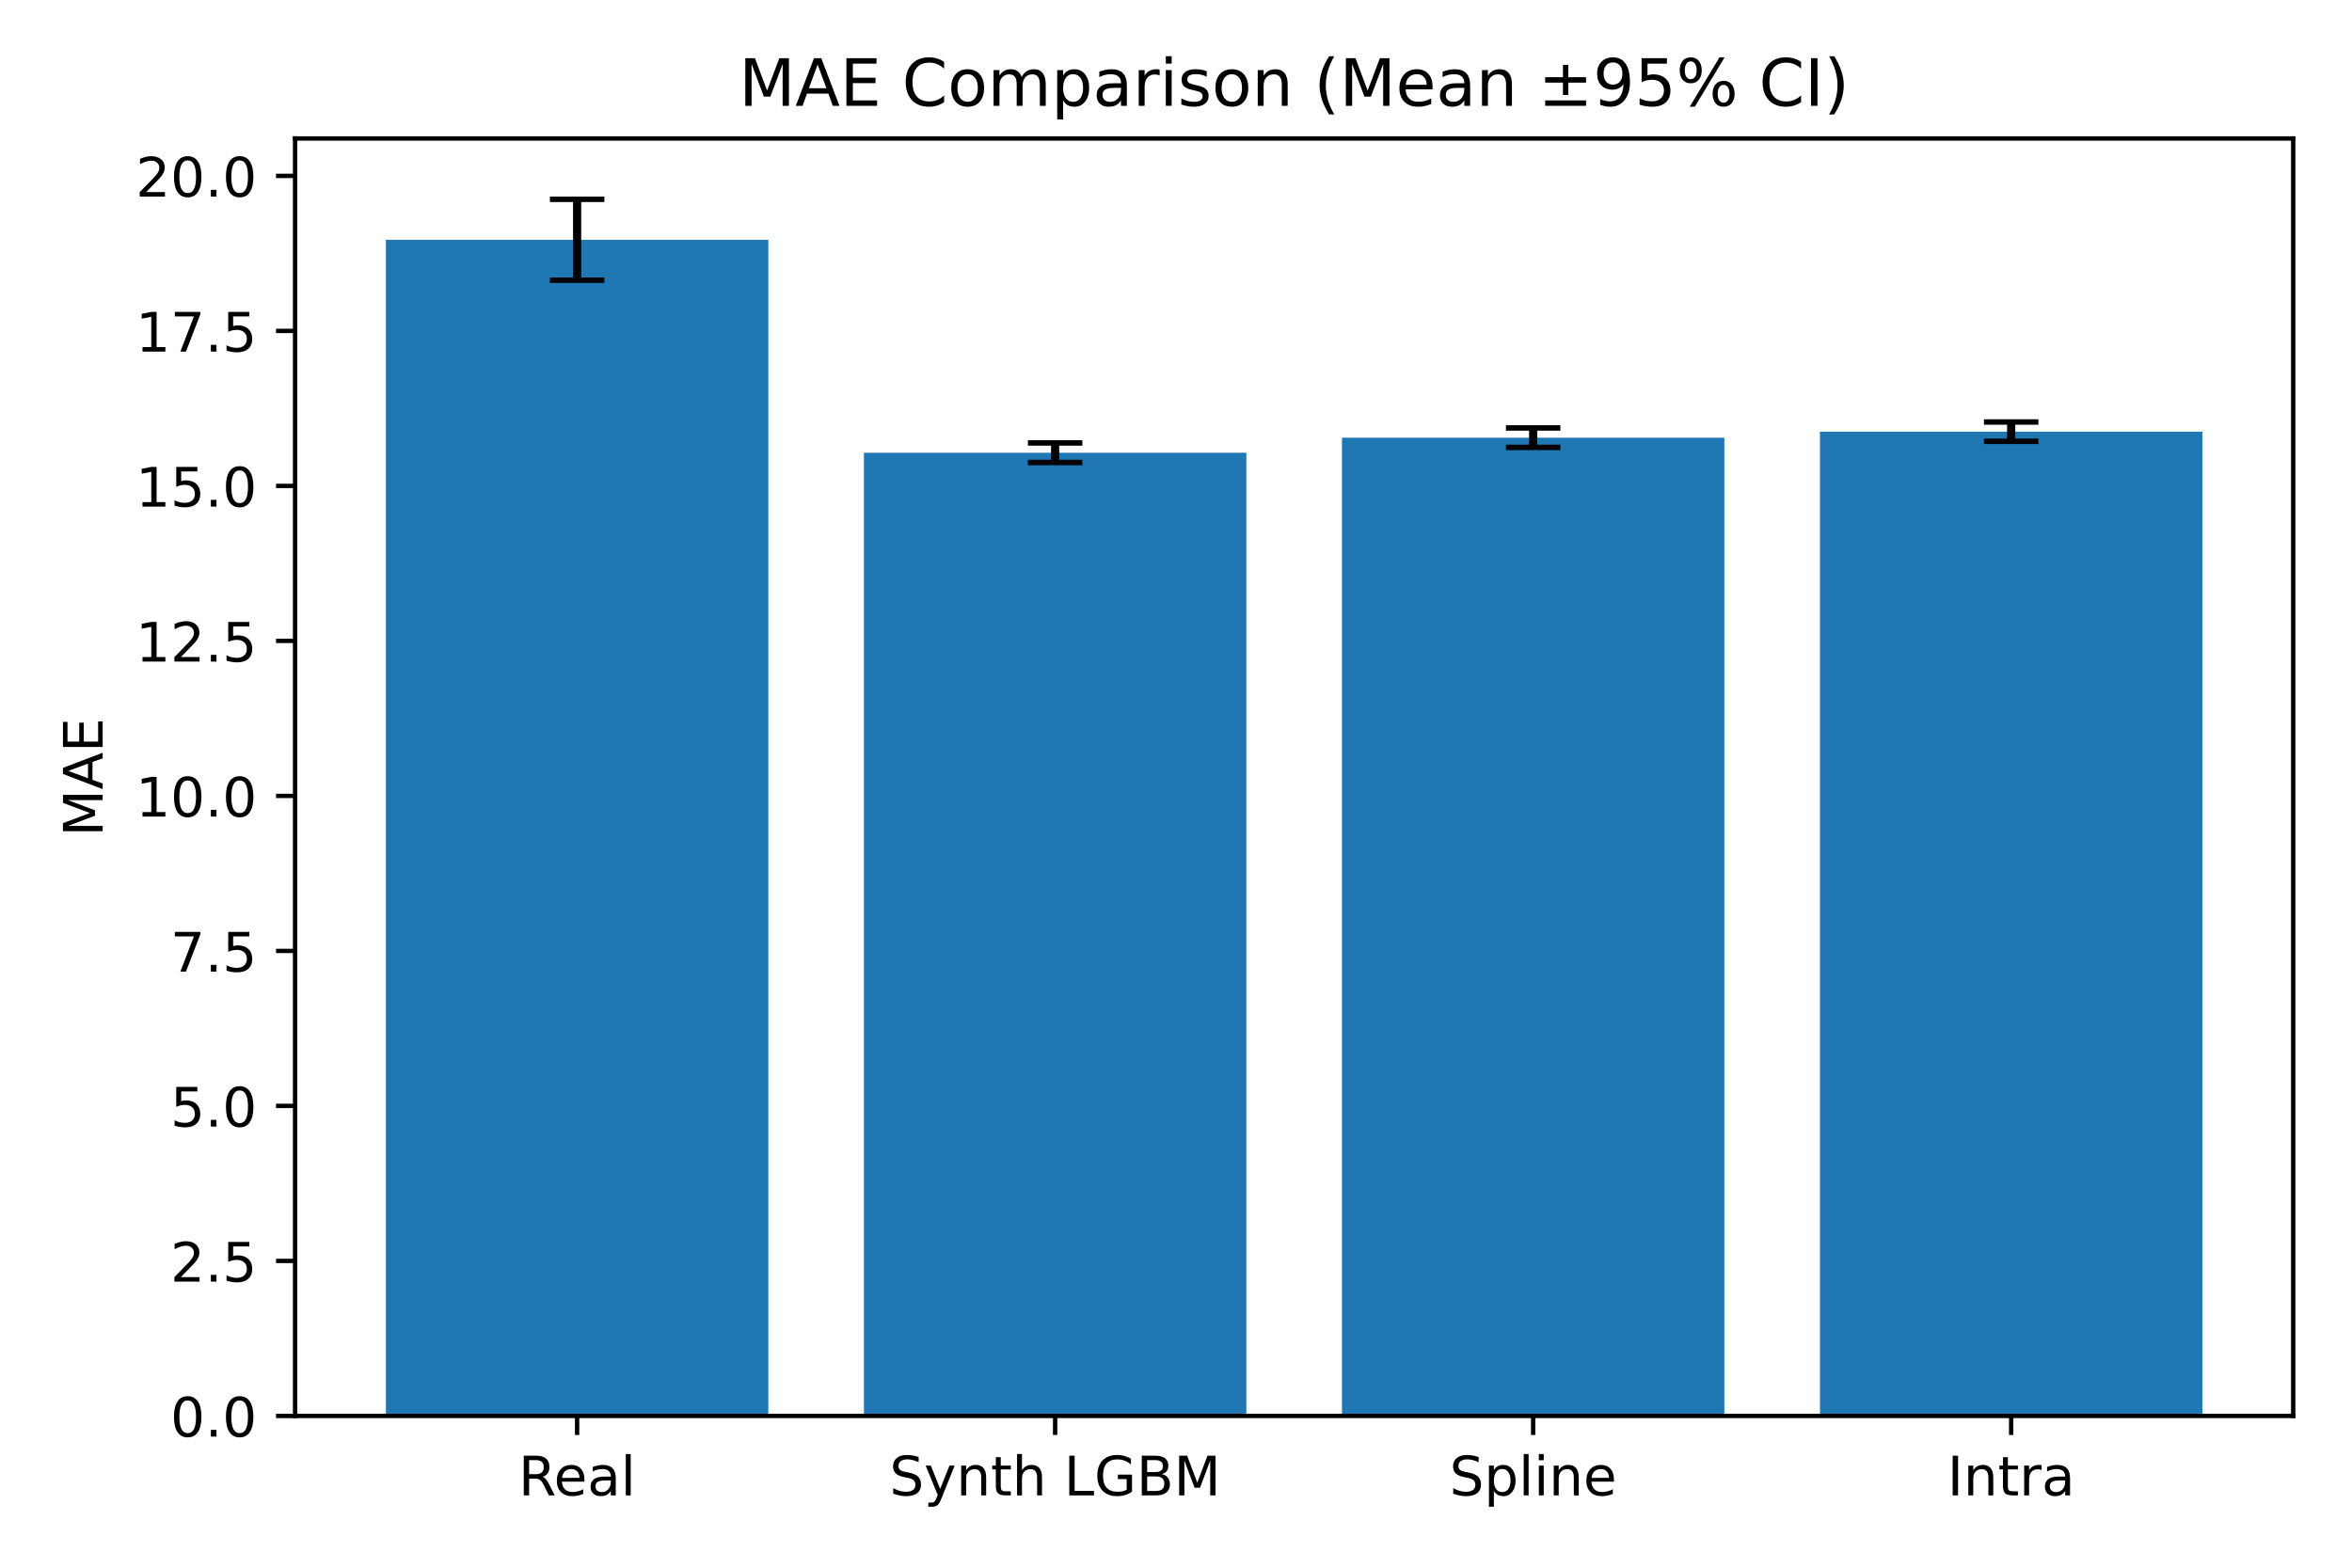
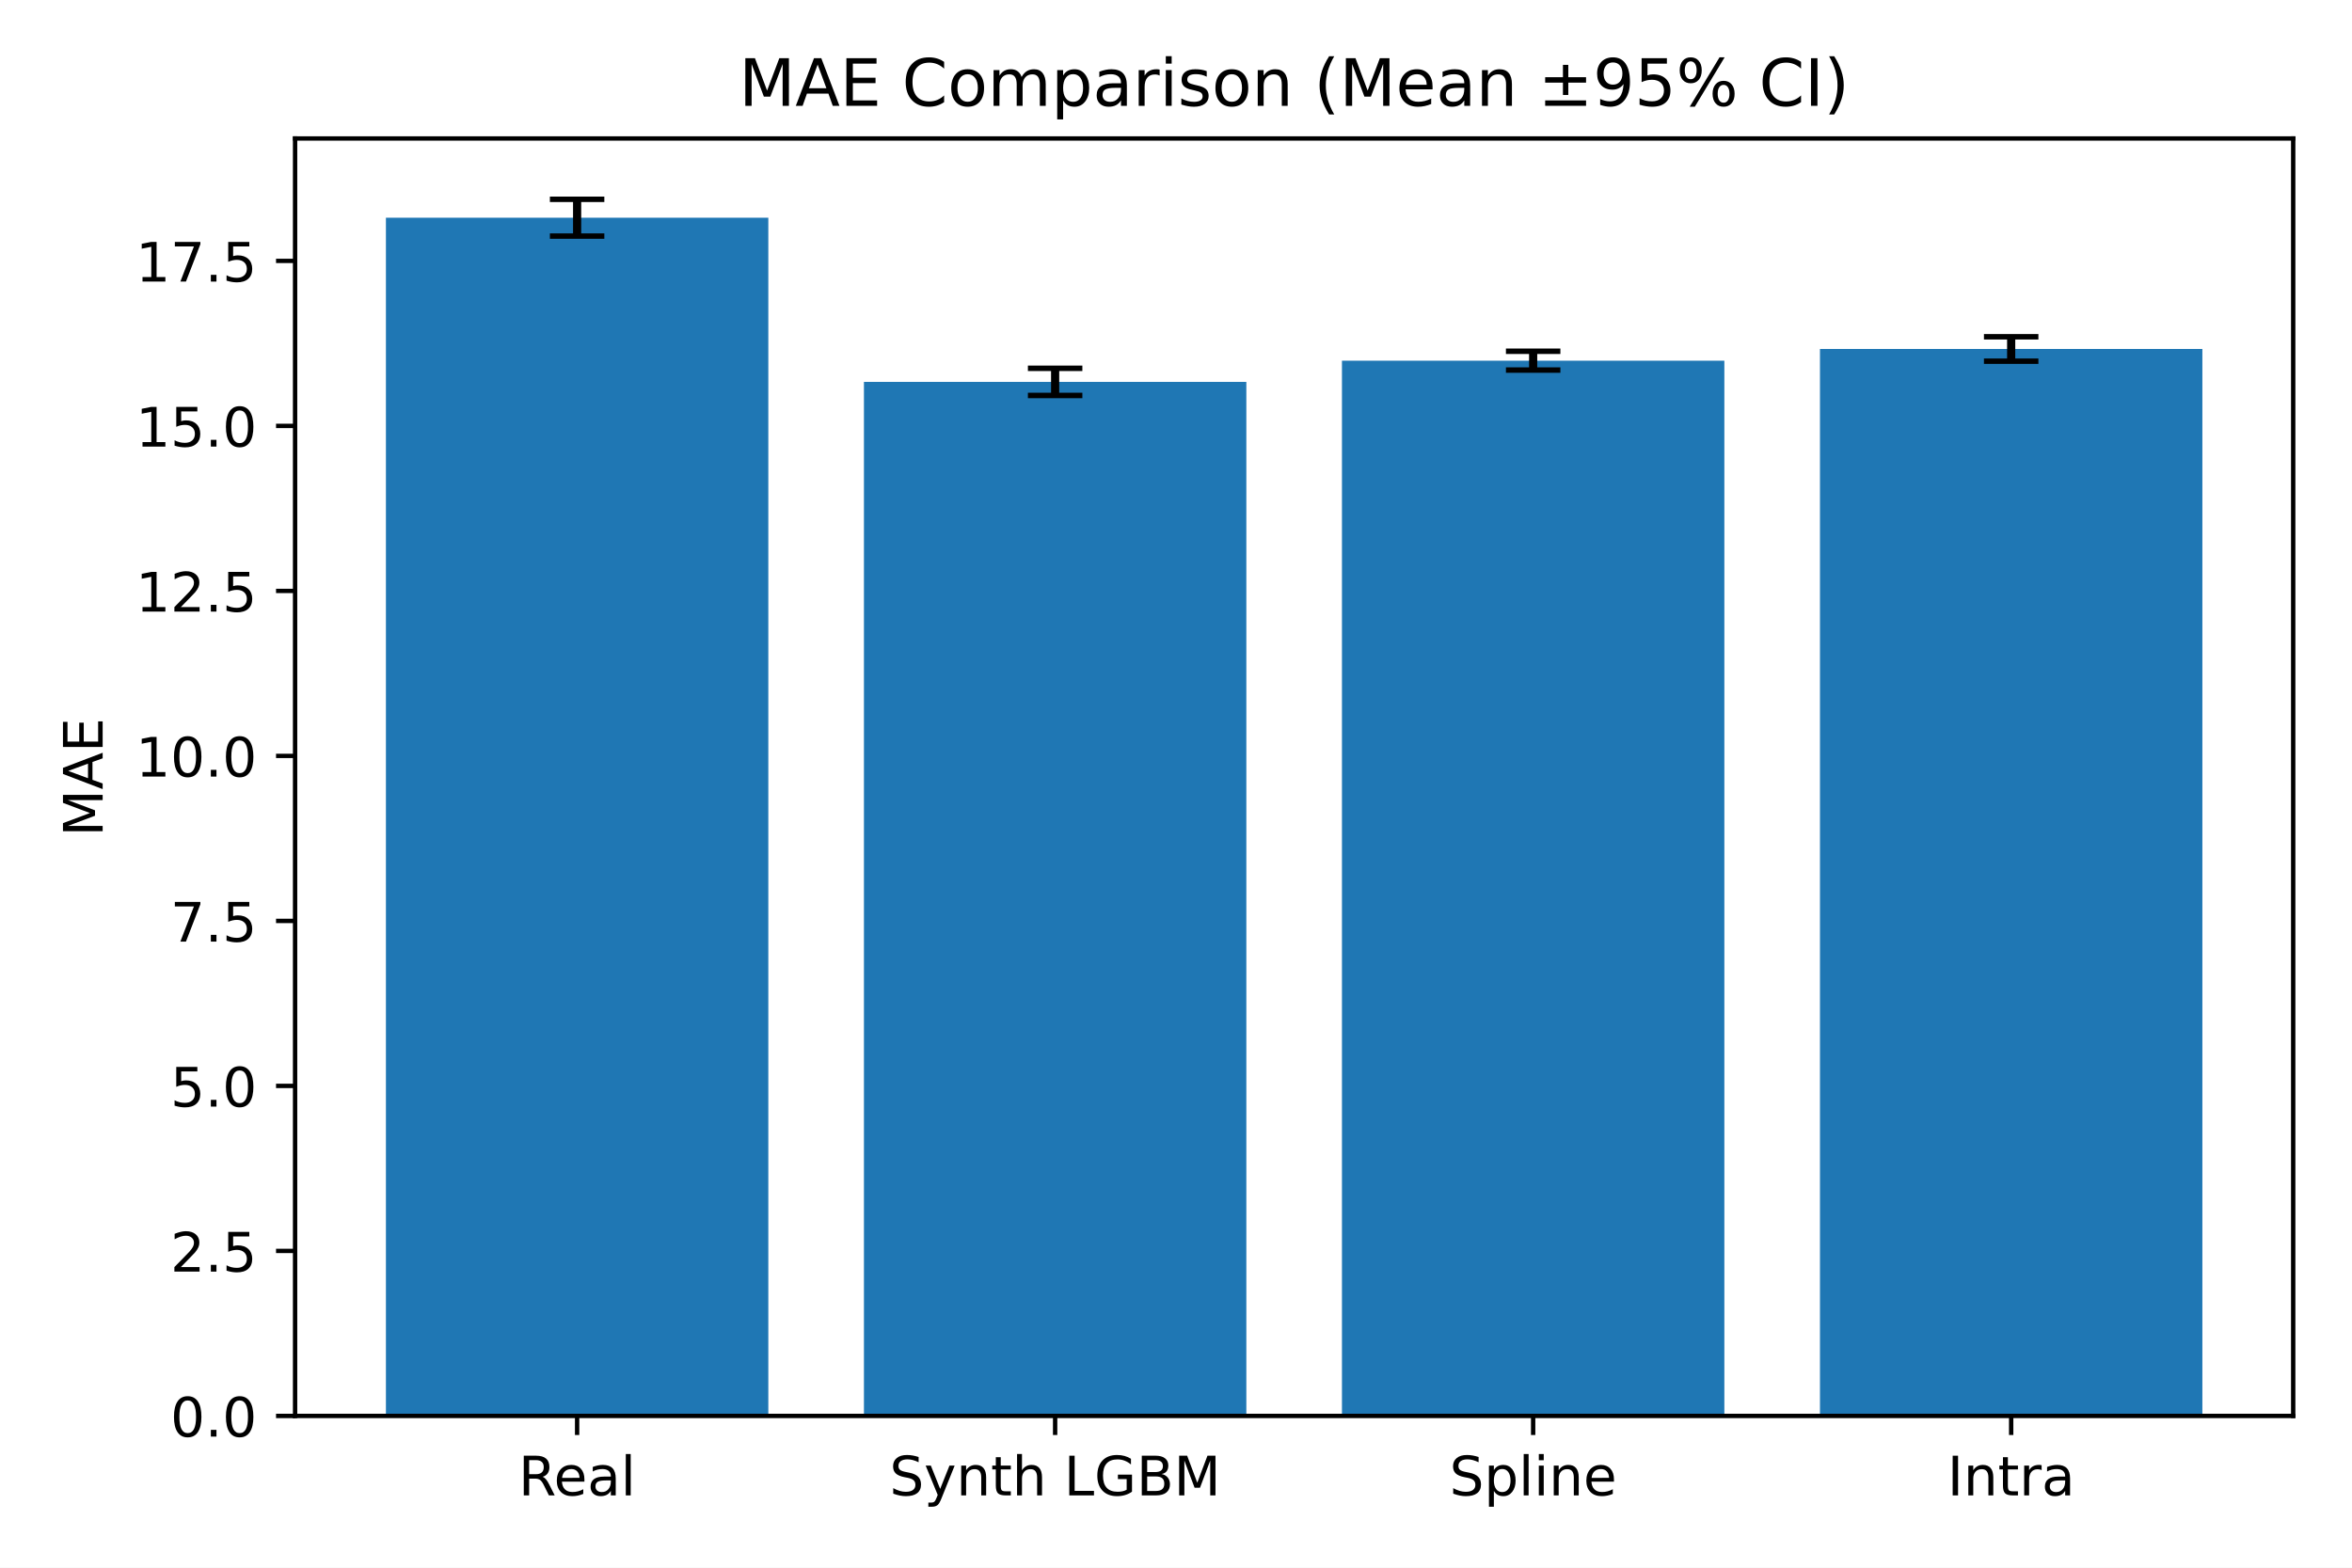
<svg xmlns="http://www.w3.org/2000/svg" xmlns:xlink="http://www.w3.org/1999/xlink" width="432pt" height="288pt" viewBox="0 0 432 288" version="1.1">
  <defs>
    <style type="text/css">*{stroke-linejoin: round; stroke-linecap: butt}</style>
  </defs>
  <g id="figure_1">
    <g id="patch_1">
      <path d="M 0 288  L 432 288  L 432 0  L 0 0  z " style="fill: #ffffff" />
    </g>
    <g id="axes_1">
      <g id="patch_2">
        <path d="M 54.2 260.12  L 421.2 260.12  L 421.2 25.44  L 54.2 25.44  z " style="fill: #ffffff" />
      </g>
      <g id="patch_3">
-         <path d="M 70.882 260.12  L 141.121 260.12  L 141.121 44.047  L 70.882 44.047  z " clip-path="url(#p0239d1b4aa)" style="fill: #1f77b4" />
+         <path d="M 70.882 260.12  L 141.121 260.12  L 141.121 39.994  L 70.882 39.994  z " clip-path="url(#p74767a5017)" style="fill: #1f77b4" />
      </g>
      <g id="patch_4">
-         <path d="M 158.681 260.12  L 228.92 260.12  L 228.92 83.17  L 158.681 83.17  z " clip-path="url(#p0239d1b4aa)" style="fill: #1f77b4" />
+         <path d="M 158.681 260.12  L 228.92 260.12  L 228.92 70.161  L 158.681 70.161  z " clip-path="url(#p74767a5017)" style="fill: #1f77b4" />
      </g>
      <g id="patch_5">
-         <path d="M 246.48 260.12  L 316.719 260.12  L 316.719 80.407  L 246.48 80.407  z " clip-path="url(#p0239d1b4aa)" style="fill: #1f77b4" />
+         <path d="M 246.48 260.12  L 316.719 260.12  L 316.719 66.257  L 246.48 66.257  z " clip-path="url(#p74767a5017)" style="fill: #1f77b4" />
      </g>
      <g id="patch_6">
-         <path d="M 334.279 260.12  L 404.518 260.12  L 404.518 79.298  L 334.279 79.298  z " clip-path="url(#p0239d1b4aa)" style="fill: #1f77b4" />
+         <path d="M 334.279 260.12  L 404.518 260.12  L 404.518 64.11  L 334.279 64.11  z " clip-path="url(#p74767a5017)" style="fill: #1f77b4" />
      </g>
      <g id="matplotlib.axis_1">
        <g id="xtick_1">
          <g id="line2d_1">
            <defs>
-               <path id="m4e5a46088e" d="M 0 0  L 0 3.5  " style="stroke: #000000; stroke-width: 0.8" />
+               <path id="m0186b2641b" d="M 0 0  L 0 3.5  " style="stroke: #000000; stroke-width: 0.8" />
            </defs>
            <g>
-               <use xlink:href="#m4e5a46088e" x="106.001" y="260.12" style="stroke: #000000; stroke-width: 0.8" />
+               <use xlink:href="#m0186b2641b" x="106.001" y="260.12" style="stroke: #000000; stroke-width: 0.8" />
            </g>
          </g>
          <g id="text_1">
            <g transform="translate(95.22253 274.7184) scale(0.1 -0.1)">
              <defs>
                <path id="DejaVuSans-52" d="M 2841 2188  Q 3044 2119 3236 1894  Q 3428 1669 3622 1275  L 4263 0  L 3584 0  L 2988 1197  Q 2756 1666 2539 1819  Q 2322 1972 1947 1972  L 1259 1972  L 1259 0  L 628 0  L 628 4666  L 2053 4666  Q 2853 4666 3247 4331  Q 3641 3997 3641 3322  Q 3641 2881 3436 2590  Q 3231 2300 2841 2188  z M 1259 4147  L 1259 2491  L 2053 2491  Q 2509 2491 2742 2702  Q 2975 2913 2975 3322  Q 2975 3731 2742 3939  Q 2509 4147 2053 4147  L 1259 4147  z " transform="scale(0.015625)" />
                <path id="DejaVuSans-65" d="M 3597 1894  L 3597 1613  L 953 1613  Q 991 1019 1311 708  Q 1631 397 2203 397  Q 2534 397 2845 478  Q 3156 559 3463 722  L 3463 178  Q 3153 47 2828 -22  Q 2503 -91 2169 -91  Q 1331 -91 842 396  Q 353 884 353 1716  Q 353 2575 817 3079  Q 1281 3584 2069 3584  Q 2775 3584 3186 3129  Q 3597 2675 3597 1894  z M 3022 2063  Q 3016 2534 2758 2815  Q 2500 3097 2075 3097  Q 1594 3097 1305 2825  Q 1016 2553 972 2059  L 3022 2063  z " transform="scale(0.015625)" />
                <path id="DejaVuSans-61" d="M 2194 1759  Q 1497 1759 1228 1600  Q 959 1441 959 1056  Q 959 750 1161 570  Q 1363 391 1709 391  Q 2188 391 2477 730  Q 2766 1069 2766 1631  L 2766 1759  L 2194 1759  z M 3341 1997  L 3341 0  L 2766 0  L 2766 531  Q 2569 213 2275 61  Q 1981 -91 1556 -91  Q 1019 -91 701 211  Q 384 513 384 1019  Q 384 1609 779 1909  Q 1175 2209 1959 2209  L 2766 2209  L 2766 2266  Q 2766 2663 2505 2880  Q 2244 3097 1772 3097  Q 1472 3097 1187 3025  Q 903 2953 641 2809  L 641 3341  Q 956 3463 1253 3523  Q 1550 3584 1831 3584  Q 2591 3584 2966 3190  Q 3341 2797 3341 1997  z " transform="scale(0.015625)" />
                <path id="DejaVuSans-6c" d="M 603 4863  L 1178 4863  L 1178 0  L 603 0  L 603 4863  z " transform="scale(0.015625)" />
              </defs>
              <use xlink:href="#DejaVuSans-52" />
              <use xlink:href="#DejaVuSans-65" transform="translate(64.98242 0)" />
              <use xlink:href="#DejaVuSans-61" transform="translate(126.5059 0)" />
              <use xlink:href="#DejaVuSans-6c" transform="translate(187.7852 0)" />
            </g>
          </g>
        </g>
        <g id="xtick_2">
          <g id="line2d_2">
            <g>
-               <use xlink:href="#m4e5a46088e" x="193.8" y="260.12" style="stroke: #000000; stroke-width: 0.8" />
+               <use xlink:href="#m0186b2641b" x="193.8" y="260.12" style="stroke: #000000; stroke-width: 0.8" />
            </g>
          </g>
          <g id="text_2">
            <g transform="translate(163.3755 274.7184) scale(0.1 -0.1)">
              <defs>
                <path id="DejaVuSans-53" d="M 3425 4513  L 3425 3897  Q 3066 4069 2747 4153  Q 2428 4238 2131 4238  Q 1616 4238 1336 4038  Q 1056 3838 1056 3469  Q 1056 3159 1242 3001  Q 1428 2844 1947 2747  L 2328 2669  Q 3034 2534 3370 2195  Q 3706 1856 3706 1288  Q 3706 609 3251 259  Q 2797 -91 1919 -91  Q 1588 -91 1214 -16  Q 841 59 441 206  L 441 856  Q 825 641 1194 531  Q 1563 422 1919 422  Q 2459 422 2753 634  Q 3047 847 3047 1241  Q 3047 1584 2836 1778  Q 2625 1972 2144 2069  L 1759 2144  Q 1053 2284 737 2584  Q 422 2884 422 3419  Q 422 4038 858 4394  Q 1294 4750 2059 4750  Q 2388 4750 2728 4690  Q 3069 4631 3425 4513  z " transform="scale(0.015625)" />
                <path id="DejaVuSans-79" d="M 2059 -325  Q 1816 -950 1584 -1140  Q 1353 -1331 966 -1331  L 506 -1331  L 506 -850  L 844 -850  Q 1081 -850 1212 -737  Q 1344 -625 1503 -206  L 1606 56  L 191 3500  L 800 3500  L 1894 763  L 2988 3500  L 3597 3500  L 2059 -325  z " transform="scale(0.015625)" />
                <path id="DejaVuSans-6e" d="M 3513 2113  L 3513 0  L 2938 0  L 2938 2094  Q 2938 2591 2744 2837  Q 2550 3084 2163 3084  Q 1697 3084 1428 2787  Q 1159 2491 1159 1978  L 1159 0  L 581 0  L 581 3500  L 1159 3500  L 1159 2956  Q 1366 3272 1645 3428  Q 1925 3584 2291 3584  Q 2894 3584 3203 3211  Q 3513 2838 3513 2113  z " transform="scale(0.015625)" />
                <path id="DejaVuSans-74" d="M 1172 4494  L 1172 3500  L 2356 3500  L 2356 3053  L 1172 3053  L 1172 1153  Q 1172 725 1289 603  Q 1406 481 1766 481  L 2356 481  L 2356 0  L 1766 0  Q 1100 0 847 248  Q 594 497 594 1153  L 594 3053  L 172 3053  L 172 3500  L 594 3500  L 594 4494  L 1172 4494  z " transform="scale(0.015625)" />
                <path id="DejaVuSans-68" d="M 3513 2113  L 3513 0  L 2938 0  L 2938 2094  Q 2938 2591 2744 2837  Q 2550 3084 2163 3084  Q 1697 3084 1428 2787  Q 1159 2491 1159 1978  L 1159 0  L 581 0  L 581 4863  L 1159 4863  L 1159 2956  Q 1366 3272 1645 3428  Q 1925 3584 2291 3584  Q 2894 3584 3203 3211  Q 3513 2838 3513 2113  z " transform="scale(0.015625)" />
                <path id="DejaVuSans-20" transform="scale(0.015625)" />
                <path id="DejaVuSans-4c" d="M 628 4666  L 1259 4666  L 1259 531  L 3531 531  L 3531 0  L 628 0  L 628 4666  z " transform="scale(0.015625)" />
                <path id="DejaVuSans-47" d="M 3809 666  L 3809 1919  L 2778 1919  L 2778 2438  L 4434 2438  L 4434 434  Q 4069 175 3628 42  Q 3188 -91 2688 -91  Q 1594 -91 976 548  Q 359 1188 359 2328  Q 359 3472 976 4111  Q 1594 4750 2688 4750  Q 3144 4750 3555 4637  Q 3966 4525 4313 4306  L 4313 3634  Q 3963 3931 3569 4081  Q 3175 4231 2741 4231  Q 1884 4231 1454 3753  Q 1025 3275 1025 2328  Q 1025 1384 1454 906  Q 1884 428 2741 428  Q 3075 428 3337 486  Q 3600 544 3809 666  z " transform="scale(0.015625)" />
                <path id="DejaVuSans-42" d="M 1259 2228  L 1259 519  L 2272 519  Q 2781 519 3026 730  Q 3272 941 3272 1375  Q 3272 1813 3026 2020  Q 2781 2228 2272 2228  L 1259 2228  z M 1259 4147  L 1259 2741  L 2194 2741  Q 2656 2741 2882 2914  Q 3109 3088 3109 3444  Q 3109 3797 2882 3972  Q 2656 4147 2194 4147  L 1259 4147  z M 628 4666  L 2241 4666  Q 2963 4666 3353 4366  Q 3744 4066 3744 3513  Q 3744 3084 3544 2831  Q 3344 2578 2956 2516  Q 3422 2416 3680 2098  Q 3938 1781 3938 1306  Q 3938 681 3513 340  Q 3088 0 2303 0  L 628 0  L 628 4666  z " transform="scale(0.015625)" />
                <path id="DejaVuSans-4d" d="M 628 4666  L 1569 4666  L 2759 1491  L 3956 4666  L 4897 4666  L 4897 0  L 4281 0  L 4281 4097  L 3078 897  L 2444 897  L 1241 4097  L 1241 0  L 628 0  L 628 4666  z " transform="scale(0.015625)" />
              </defs>
              <use xlink:href="#DejaVuSans-53" />
              <use xlink:href="#DejaVuSans-79" transform="translate(63.47656 0)" />
              <use xlink:href="#DejaVuSans-6e" transform="translate(122.6562 0)" />
              <use xlink:href="#DejaVuSans-74" transform="translate(186.0352 0)" />
              <use xlink:href="#DejaVuSans-68" transform="translate(225.2441 0)" />
              <use xlink:href="#DejaVuSans-20" transform="translate(288.623 0)" />
              <use xlink:href="#DejaVuSans-4c" transform="translate(320.4102 0)" />
              <use xlink:href="#DejaVuSans-47" transform="translate(376.123 0)" />
              <use xlink:href="#DejaVuSans-42" transform="translate(453.6133 0)" />
              <use xlink:href="#DejaVuSans-4d" transform="translate(522.2168 0)" />
            </g>
          </g>
        </g>
        <g id="xtick_3">
          <g id="line2d_3">
            <g>
-               <use xlink:href="#m4e5a46088e" x="281.6" y="260.12" style="stroke: #000000; stroke-width: 0.8" />
+               <use xlink:href="#m0186b2641b" x="281.6" y="260.12" style="stroke: #000000; stroke-width: 0.8" />
            </g>
          </g>
          <g id="text_3">
            <g transform="translate(266.2276 274.7184) scale(0.1 -0.1)">
              <defs>
                <path id="DejaVuSans-70" d="M 1159 525  L 1159 -1331  L 581 -1331  L 581 3500  L 1159 3500  L 1159 2969  Q 1341 3281 1617 3432  Q 1894 3584 2278 3584  Q 2916 3584 3314 3078  Q 3713 2572 3713 1747  Q 3713 922 3314 415  Q 2916 -91 2278 -91  Q 1894 -91 1617 61  Q 1341 213 1159 525  z M 3116 1747  Q 3116 2381 2855 2742  Q 2594 3103 2138 3103  Q 1681 3103 1420 2742  Q 1159 2381 1159 1747  Q 1159 1113 1420 752  Q 1681 391 2138 391  Q 2594 391 2855 752  Q 3116 1113 3116 1747  z " transform="scale(0.015625)" />
                <path id="DejaVuSans-69" d="M 603 3500  L 1178 3500  L 1178 0  L 603 0  L 603 3500  z M 603 4863  L 1178 4863  L 1178 4134  L 603 4134  L 603 4863  z " transform="scale(0.015625)" />
              </defs>
              <use xlink:href="#DejaVuSans-53" />
              <use xlink:href="#DejaVuSans-70" transform="translate(63.47656 0)" />
              <use xlink:href="#DejaVuSans-6c" transform="translate(126.9531 0)" />
              <use xlink:href="#DejaVuSans-69" transform="translate(154.7363 0)" />
              <use xlink:href="#DejaVuSans-6e" transform="translate(182.5195 0)" />
              <use xlink:href="#DejaVuSans-65" transform="translate(245.8984 0)" />
            </g>
          </g>
        </g>
        <g id="xtick_4">
          <g id="line2d_4">
            <g>
-               <use xlink:href="#m4e5a46088e" x="369.399" y="260.12" style="stroke: #000000; stroke-width: 0.8" />
+               <use xlink:href="#m0186b2641b" x="369.399" y="260.12" style="stroke: #000000; stroke-width: 0.8" />
            </g>
          </g>
          <g id="text_4">
            <g transform="translate(357.6751 274.7184) scale(0.1 -0.1)">
              <defs>
                <path id="DejaVuSans-49" d="M 628 4666  L 1259 4666  L 1259 0  L 628 0  L 628 4666  z " transform="scale(0.015625)" />
                <path id="DejaVuSans-72" d="M 2631 2963  Q 2534 3019 2420 3045  Q 2306 3072 2169 3072  Q 1681 3072 1420 2755  Q 1159 2438 1159 1844  L 1159 0  L 581 0  L 581 3500  L 1159 3500  L 1159 2956  Q 1341 3275 1631 3429  Q 1922 3584 2338 3584  Q 2397 3584 2469 3576  Q 2541 3569 2628 3553  L 2631 2963  z " transform="scale(0.015625)" />
              </defs>
              <use xlink:href="#DejaVuSans-49" />
              <use xlink:href="#DejaVuSans-6e" transform="translate(29.49219 0)" />
              <use xlink:href="#DejaVuSans-74" transform="translate(92.87109 0)" />
              <use xlink:href="#DejaVuSans-72" transform="translate(132.0801 0)" />
              <use xlink:href="#DejaVuSans-61" transform="translate(173.1934 0)" />
            </g>
          </g>
        </g>
      </g>
      <g id="matplotlib.axis_2">
        <g id="ytick_1">
          <g id="line2d_5">
            <defs>
-               <path id="m4f430fb9fc" d="M 0 0  L -3.5 0  " style="stroke: #000000; stroke-width: 0.8" />
+               <path id="m119f700ced" d="M 0 0  L -3.5 0  " style="stroke: #000000; stroke-width: 0.8" />
            </defs>
            <g>
-               <use xlink:href="#m4f430fb9fc" x="54.2" y="260.12" style="stroke: #000000; stroke-width: 0.8" />
+               <use xlink:href="#m119f700ced" x="54.2" y="260.12" style="stroke: #000000; stroke-width: 0.8" />
            </g>
          </g>
          <g id="text_5">
            <g transform="translate(31.29688 263.9192) scale(0.1 -0.1)">
              <defs>
                <path id="DejaVuSans-30" d="M 2034 4250  Q 1547 4250 1301 3770  Q 1056 3291 1056 2328  Q 1056 1369 1301 889  Q 1547 409 2034 409  Q 2525 409 2770 889  Q 3016 1369 3016 2328  Q 3016 3291 2770 3770  Q 2525 4250 2034 4250  z M 2034 4750  Q 2819 4750 3233 4129  Q 3647 3509 3647 2328  Q 3647 1150 3233 529  Q 2819 -91 2034 -91  Q 1250 -91 836 529  Q 422 1150 422 2328  Q 422 3509 836 4129  Q 1250 4750 2034 4750  z " transform="scale(0.015625)" />
                <path id="DejaVuSans-2e" d="M 684 794  L 1344 794  L 1344 0  L 684 0  L 684 794  z " transform="scale(0.015625)" />
              </defs>
              <use xlink:href="#DejaVuSans-30" />
              <use xlink:href="#DejaVuSans-2e" transform="translate(63.62305 0)" />
              <use xlink:href="#DejaVuSans-30" transform="translate(95.41016 0)" />
            </g>
          </g>
        </g>
        <g id="ytick_2">
          <g id="line2d_6">
            <g>
-               <use xlink:href="#m4f430fb9fc" x="54.2" y="231.644" style="stroke: #000000; stroke-width: 0.8" />
+               <use xlink:href="#m119f700ced" x="54.2" y="229.807" style="stroke: #000000; stroke-width: 0.8" />
            </g>
          </g>
          <g id="text_6">
-             <g transform="translate(31.29688 235.4435) scale(0.1 -0.1)">
+             <g transform="translate(31.29688 233.6064) scale(0.1 -0.1)">
              <defs>
                <path id="DejaVuSans-32" d="M 1228 531  L 3431 531  L 3431 0  L 469 0  L 469 531  Q 828 903 1448 1529  Q 2069 2156 2228 2338  Q 2531 2678 2651 2914  Q 2772 3150 2772 3378  Q 2772 3750 2511 3984  Q 2250 4219 1831 4219  Q 1534 4219 1204 4116  Q 875 4013 500 3803  L 500 4441  Q 881 4594 1212 4672  Q 1544 4750 1819 4750  Q 2544 4750 2975 4387  Q 3406 4025 3406 3419  Q 3406 3131 3298 2873  Q 3191 2616 2906 2266  Q 2828 2175 2409 1742  Q 1991 1309 1228 531  z " transform="scale(0.015625)" />
                <path id="DejaVuSans-35" d="M 691 4666  L 3169 4666  L 3169 4134  L 1269 4134  L 1269 2991  Q 1406 3038 1543 3061  Q 1681 3084 1819 3084  Q 2600 3084 3056 2656  Q 3513 2228 3513 1497  Q 3513 744 3044 326  Q 2575 -91 1722 -91  Q 1428 -91 1123 -41  Q 819 9 494 109  L 494 744  Q 775 591 1075 516  Q 1375 441 1709 441  Q 2250 441 2565 725  Q 2881 1009 2881 1497  Q 2881 1984 2565 2268  Q 2250 2553 1709 2553  Q 1456 2553 1204 2497  Q 953 2441 691 2322  L 691 4666  z " transform="scale(0.015625)" />
              </defs>
              <use xlink:href="#DejaVuSans-32" />
              <use xlink:href="#DejaVuSans-2e" transform="translate(63.62305 0)" />
              <use xlink:href="#DejaVuSans-35" transform="translate(95.41016 0)" />
            </g>
          </g>
        </g>
        <g id="ytick_3">
          <g id="line2d_7">
            <g>
-               <use xlink:href="#m4f430fb9fc" x="54.2" y="203.169" style="stroke: #000000; stroke-width: 0.8" />
+               <use xlink:href="#m119f700ced" x="54.2" y="199.494" style="stroke: #000000; stroke-width: 0.8" />
            </g>
          </g>
          <g id="text_7">
-             <g transform="translate(31.29688 206.9678) scale(0.1 -0.1)">
+             <g transform="translate(31.29688 203.2936) scale(0.1 -0.1)">
              <use xlink:href="#DejaVuSans-35" />
              <use xlink:href="#DejaVuSans-2e" transform="translate(63.62305 0)" />
              <use xlink:href="#DejaVuSans-30" transform="translate(95.41016 0)" />
            </g>
          </g>
        </g>
        <g id="ytick_4">
          <g id="line2d_8">
            <g>
-               <use xlink:href="#m4f430fb9fc" x="54.2" y="174.693" style="stroke: #000000; stroke-width: 0.8" />
+               <use xlink:href="#m119f700ced" x="54.2" y="169.182" style="stroke: #000000; stroke-width: 0.8" />
            </g>
          </g>
          <g id="text_8">
-             <g transform="translate(31.29688 178.4921) scale(0.1 -0.1)">
+             <g transform="translate(31.29688 172.9807) scale(0.1 -0.1)">
              <defs>
                <path id="DejaVuSans-37" d="M 525 4666  L 3525 4666  L 3525 4397  L 1831 0  L 1172 0  L 2766 4134  L 525 4134  L 525 4666  z " transform="scale(0.015625)" />
              </defs>
              <use xlink:href="#DejaVuSans-37" />
              <use xlink:href="#DejaVuSans-2e" transform="translate(63.62305 0)" />
              <use xlink:href="#DejaVuSans-35" transform="translate(95.41016 0)" />
            </g>
          </g>
        </g>
        <g id="ytick_5">
          <g id="line2d_9">
            <g>
-               <use xlink:href="#m4f430fb9fc" x="54.2" y="146.217" style="stroke: #000000; stroke-width: 0.8" />
+               <use xlink:href="#m119f700ced" x="54.2" y="138.869" style="stroke: #000000; stroke-width: 0.8" />
            </g>
          </g>
          <g id="text_9">
-             <g transform="translate(24.93437 150.0165) scale(0.1 -0.1)">
+             <g transform="translate(24.93437 142.6679) scale(0.1 -0.1)">
              <defs>
                <path id="DejaVuSans-31" d="M 794 531  L 1825 531  L 1825 4091  L 703 3866  L 703 4441  L 1819 4666  L 2450 4666  L 2450 531  L 3481 531  L 3481 0  L 794 0  L 794 531  z " transform="scale(0.015625)" />
              </defs>
              <use xlink:href="#DejaVuSans-31" />
              <use xlink:href="#DejaVuSans-30" transform="translate(63.62305 0)" />
              <use xlink:href="#DejaVuSans-2e" transform="translate(127.2461 0)" />
              <use xlink:href="#DejaVuSans-30" transform="translate(159.0332 0)" />
            </g>
          </g>
        </g>
        <g id="ytick_6">
          <g id="line2d_10">
            <g>
-               <use xlink:href="#m4f430fb9fc" x="54.2" y="117.742" style="stroke: #000000; stroke-width: 0.8" />
+               <use xlink:href="#m119f700ced" x="54.2" y="108.556" style="stroke: #000000; stroke-width: 0.8" />
            </g>
          </g>
          <g id="text_10">
-             <g transform="translate(24.93437 121.5408) scale(0.1 -0.1)">
+             <g transform="translate(24.93437 112.3551) scale(0.1 -0.1)">
              <use xlink:href="#DejaVuSans-31" />
              <use xlink:href="#DejaVuSans-32" transform="translate(63.62305 0)" />
              <use xlink:href="#DejaVuSans-2e" transform="translate(127.2461 0)" />
              <use xlink:href="#DejaVuSans-35" transform="translate(159.0332 0)" />
            </g>
          </g>
        </g>
        <g id="ytick_7">
          <g id="line2d_11">
            <g>
-               <use xlink:href="#m4f430fb9fc" x="54.2" y="89.266" style="stroke: #000000; stroke-width: 0.8" />
+               <use xlink:href="#m119f700ced" x="54.2" y="78.243" style="stroke: #000000; stroke-width: 0.8" />
            </g>
          </g>
          <g id="text_11">
-             <g transform="translate(24.93437 93.06507) scale(0.1 -0.1)">
+             <g transform="translate(24.93437 82.04225) scale(0.1 -0.1)">
              <use xlink:href="#DejaVuSans-31" />
              <use xlink:href="#DejaVuSans-35" transform="translate(63.62305 0)" />
              <use xlink:href="#DejaVuSans-2e" transform="translate(127.2461 0)" />
              <use xlink:href="#DejaVuSans-30" transform="translate(159.0332 0)" />
            </g>
          </g>
        </g>
        <g id="ytick_8">
          <g id="line2d_12">
            <g>
-               <use xlink:href="#m4f430fb9fc" x="54.2" y="60.79" style="stroke: #000000; stroke-width: 0.8" />
+               <use xlink:href="#m119f700ced" x="54.2" y="47.93" style="stroke: #000000; stroke-width: 0.8" />
            </g>
          </g>
          <g id="text_12">
-             <g transform="translate(24.93437 64.58938) scale(0.1 -0.1)">
+             <g transform="translate(24.93437 51.72942) scale(0.1 -0.1)">
              <use xlink:href="#DejaVuSans-31" />
              <use xlink:href="#DejaVuSans-37" transform="translate(63.62305 0)" />
              <use xlink:href="#DejaVuSans-2e" transform="translate(127.2461 0)" />
              <use xlink:href="#DejaVuSans-35" transform="translate(159.0332 0)" />
            </g>
          </g>
        </g>
-         <g id="ytick_9">
-           <g id="line2d_13">
-             <g>
-               <use xlink:href="#m4f430fb9fc" x="54.2" y="32.314" style="stroke: #000000; stroke-width: 0.8" />
-             </g>
-           </g>
-           <g id="text_13">
-             <g transform="translate(24.93437 36.11369) scale(0.1 -0.1)">
-               <use xlink:href="#DejaVuSans-32" />
-               <use xlink:href="#DejaVuSans-30" transform="translate(63.62305 0)" />
-               <use xlink:href="#DejaVuSans-2e" transform="translate(127.2461 0)" />
-               <use xlink:href="#DejaVuSans-30" transform="translate(159.0332 0)" />
-             </g>
-           </g>
-         </g>
-         <g id="text_14">
+         <g id="text_13">
          <g transform="translate(18.85469 153.6738) rotate(-90) scale(0.1 -0.1)">
            <defs>
              <path id="DejaVuSans-41" d="M 2188 4044  L 1331 1722  L 3047 1722  L 2188 4044  z M 1831 4666  L 2547 4666  L 4325 0  L 3669 0  L 3244 1197  L 1141 1197  L 716 0  L 50 0  L 1831 4666  z " transform="scale(0.015625)" />
              <path id="DejaVuSans-45" d="M 628 4666  L 3578 4666  L 3578 4134  L 1259 4134  L 1259 2753  L 3481 2753  L 3481 2222  L 1259 2222  L 1259 531  L 3634 531  L 3634 0  L 628 0  L 628 4666  z " transform="scale(0.015625)" />
            </defs>
            <use xlink:href="#DejaVuSans-4d" />
            <use xlink:href="#DejaVuSans-41" transform="translate(86.2793 0)" />
            <use xlink:href="#DejaVuSans-45" transform="translate(154.6875 0)" />
          </g>
        </g>
      </g>
      <g id="LineCollection_1">
-         <path d="M 106.001 51.48  L 106.001 36.615  " clip-path="url(#p0239d1b4aa)" style="fill: none; stroke: #000000; stroke-width: 1.5" />
-         <path d="M 193.8 84.966  L 193.8 81.374  " clip-path="url(#p0239d1b4aa)" style="fill: none; stroke: #000000; stroke-width: 1.5" />
-         <path d="M 281.6 82.192  L 281.6 78.622  " clip-path="url(#p0239d1b4aa)" style="fill: none; stroke: #000000; stroke-width: 1.5" />
-         <path d="M 369.399 81.07  L 369.399 77.526  " clip-path="url(#p0239d1b4aa)" style="fill: none; stroke: #000000; stroke-width: 1.5" />
+         <path d="M 106.001 43.372  L 106.001 36.615  " clip-path="url(#p74767a5017)" style="fill: none; stroke: #000000; stroke-width: 1.5" />
+         <path d="M 193.8 72.655  L 193.8 67.667  " clip-path="url(#p74767a5017)" style="fill: none; stroke: #000000; stroke-width: 1.5" />
+         <path d="M 281.6 67.984  L 281.6 64.53  " clip-path="url(#p74767a5017)" style="fill: none; stroke: #000000; stroke-width: 1.5" />
+         <path d="M 369.399 66.355  L 369.399 61.865  " clip-path="url(#p74767a5017)" style="fill: none; stroke: #000000; stroke-width: 1.5" />
+       </g>
+       <g id="line2d_13">
+         <defs>
+           <path id="mae1e5ed28d" d="M 5 0  L -5 -0  " style="stroke: #000000" />
+         </defs>
+         <g clip-path="url(#p74767a5017)">
+           <use xlink:href="#mae1e5ed28d" x="106.001" y="43.372" style="fill: #1f77b4; stroke: #000000" />
+           <use xlink:href="#mae1e5ed28d" x="193.8" y="72.655" style="fill: #1f77b4; stroke: #000000" />
+           <use xlink:href="#mae1e5ed28d" x="281.6" y="67.984" style="fill: #1f77b4; stroke: #000000" />
+           <use xlink:href="#mae1e5ed28d" x="369.399" y="66.355" style="fill: #1f77b4; stroke: #000000" />
+         </g>
      </g>
      <g id="line2d_14">
-         <defs>
-           <path id="m26098d1e9f" d="M 5 0  L -5 -0  " style="stroke: #000000" />
-         </defs>
-         <g clip-path="url(#p0239d1b4aa)">
-           <use xlink:href="#m26098d1e9f" x="106.001" y="51.48" style="fill: #1f77b4; stroke: #000000" />
-           <use xlink:href="#m26098d1e9f" x="193.8" y="84.966" style="fill: #1f77b4; stroke: #000000" />
-           <use xlink:href="#m26098d1e9f" x="281.6" y="82.192" style="fill: #1f77b4; stroke: #000000" />
-           <use xlink:href="#m26098d1e9f" x="369.399" y="81.07" style="fill: #1f77b4; stroke: #000000" />
-         </g>
-       </g>
-       <g id="line2d_15">
-         <g clip-path="url(#p0239d1b4aa)">
-           <use xlink:href="#m26098d1e9f" x="106.001" y="36.615" style="fill: #1f77b4; stroke: #000000" />
-           <use xlink:href="#m26098d1e9f" x="193.8" y="81.374" style="fill: #1f77b4; stroke: #000000" />
-           <use xlink:href="#m26098d1e9f" x="281.6" y="78.622" style="fill: #1f77b4; stroke: #000000" />
-           <use xlink:href="#m26098d1e9f" x="369.399" y="77.526" style="fill: #1f77b4; stroke: #000000" />
+         <g clip-path="url(#p74767a5017)">
+           <use xlink:href="#mae1e5ed28d" x="106.001" y="36.615" style="fill: #1f77b4; stroke: #000000" />
+           <use xlink:href="#mae1e5ed28d" x="193.8" y="67.667" style="fill: #1f77b4; stroke: #000000" />
+           <use xlink:href="#mae1e5ed28d" x="281.6" y="64.53" style="fill: #1f77b4; stroke: #000000" />
+           <use xlink:href="#mae1e5ed28d" x="369.399" y="61.865" style="fill: #1f77b4; stroke: #000000" />
        </g>
      </g>
      <g id="patch_7">
        <path d="M 54.2 260.12  L 54.2 25.44  " style="fill: none; stroke: #000000; stroke-width: 0.8; stroke-linejoin: miter; stroke-linecap: square" />
      </g>
      <g id="patch_8">
        <path d="M 421.2 260.12  L 421.2 25.44  " style="fill: none; stroke: #000000; stroke-width: 0.8; stroke-linejoin: miter; stroke-linecap: square" />
      </g>
      <g id="patch_9">
        <path d="M 54.2 260.12  L 421.2 260.12  " style="fill: none; stroke: #000000; stroke-width: 0.8; stroke-linejoin: miter; stroke-linecap: square" />
      </g>
      <g id="patch_10">
        <path d="M 54.2 25.44  L 421.2 25.44  " style="fill: none; stroke: #000000; stroke-width: 0.8; stroke-linejoin: miter; stroke-linecap: square" />
      </g>
-       <g id="text_15">
+       <g id="text_14">
        <g transform="translate(135.7225 19.44) scale(0.12 -0.12)">
          <defs>
            <path id="DejaVuSans-43" d="M 4122 4306  L 4122 3641  Q 3803 3938 3442 4084  Q 3081 4231 2675 4231  Q 1875 4231 1450 3742  Q 1025 3253 1025 2328  Q 1025 1406 1450 917  Q 1875 428 2675 428  Q 3081 428 3442 575  Q 3803 722 4122 1019  L 4122 359  Q 3791 134 3420 21  Q 3050 -91 2638 -91  Q 1578 -91 968 557  Q 359 1206 359 2328  Q 359 3453 968 4101  Q 1578 4750 2638 4750  Q 3056 4750 3426 4639  Q 3797 4528 4122 4306  z " transform="scale(0.015625)" />
            <path id="DejaVuSans-6f" d="M 1959 3097  Q 1497 3097 1228 2736  Q 959 2375 959 1747  Q 959 1119 1226 758  Q 1494 397 1959 397  Q 2419 397 2687 759  Q 2956 1122 2956 1747  Q 2956 2369 2687 2733  Q 2419 3097 1959 3097  z M 1959 3584  Q 2709 3584 3137 3096  Q 3566 2609 3566 1747  Q 3566 888 3137 398  Q 2709 -91 1959 -91  Q 1206 -91 779 398  Q 353 888 353 1747  Q 353 2609 779 3096  Q 1206 3584 1959 3584  z " transform="scale(0.015625)" />
            <path id="DejaVuSans-6d" d="M 3328 2828  Q 3544 3216 3844 3400  Q 4144 3584 4550 3584  Q 5097 3584 5394 3201  Q 5691 2819 5691 2113  L 5691 0  L 5113 0  L 5113 2094  Q 5113 2597 4934 2840  Q 4756 3084 4391 3084  Q 3944 3084 3684 2787  Q 3425 2491 3425 1978  L 3425 0  L 2847 0  L 2847 2094  Q 2847 2600 2669 2842  Q 2491 3084 2119 3084  Q 1678 3084 1418 2786  Q 1159 2488 1159 1978  L 1159 0  L 581 0  L 581 3500  L 1159 3500  L 1159 2956  Q 1356 3278 1631 3431  Q 1906 3584 2284 3584  Q 2666 3584 2933 3390  Q 3200 3197 3328 2828  z " transform="scale(0.015625)" />
            <path id="DejaVuSans-73" d="M 2834 3397  L 2834 2853  Q 2591 2978 2328 3040  Q 2066 3103 1784 3103  Q 1356 3103 1142 2972  Q 928 2841 928 2578  Q 928 2378 1081 2264  Q 1234 2150 1697 2047  L 1894 2003  Q 2506 1872 2764 1633  Q 3022 1394 3022 966  Q 3022 478 2636 193  Q 2250 -91 1575 -91  Q 1294 -91 989 -36  Q 684 19 347 128  L 347 722  Q 666 556 975 473  Q 1284 391 1588 391  Q 1994 391 2212 530  Q 2431 669 2431 922  Q 2431 1156 2273 1281  Q 2116 1406 1581 1522  L 1381 1569  Q 847 1681 609 1914  Q 372 2147 372 2553  Q 372 3047 722 3315  Q 1072 3584 1716 3584  Q 2034 3584 2315 3537  Q 2597 3491 2834 3397  z " transform="scale(0.015625)" />
            <path id="DejaVuSans-28" d="M 1984 4856  Q 1566 4138 1362 3434  Q 1159 2731 1159 2009  Q 1159 1288 1364 580  Q 1569 -128 1984 -844  L 1484 -844  Q 1016 -109 783 600  Q 550 1309 550 2009  Q 550 2706 781 3412  Q 1013 4119 1484 4856  L 1984 4856  z " transform="scale(0.015625)" />
            <path id="DejaVuSans-b1" d="M 2944 4013  L 2944 2803  L 4684 2803  L 4684 2272  L 2944 2272  L 2944 1063  L 2419 1063  L 2419 2272  L 678 2272  L 678 2803  L 2419 2803  L 2419 4013  L 2944 4013  z M 678 531  L 4684 531  L 4684 0  L 678 0  L 678 531  z " transform="scale(0.015625)" />
            <path id="DejaVuSans-39" d="M 703 97  L 703 672  Q 941 559 1184 500  Q 1428 441 1663 441  Q 2288 441 2617 861  Q 2947 1281 2994 2138  Q 2813 1869 2534 1725  Q 2256 1581 1919 1581  Q 1219 1581 811 2004  Q 403 2428 403 3163  Q 403 3881 828 4315  Q 1253 4750 1959 4750  Q 2769 4750 3195 4129  Q 3622 3509 3622 2328  Q 3622 1225 3098 567  Q 2575 -91 1691 -91  Q 1453 -91 1209 -44  Q 966 3 703 97  z M 1959 2075  Q 2384 2075 2632 2365  Q 2881 2656 2881 3163  Q 2881 3666 2632 3958  Q 2384 4250 1959 4250  Q 1534 4250 1286 3958  Q 1038 3666 1038 3163  Q 1038 2656 1286 2365  Q 1534 2075 1959 2075  z " transform="scale(0.015625)" />
            <path id="DejaVuSans-25" d="M 4653 2053  Q 4381 2053 4226 1822  Q 4072 1591 4072 1178  Q 4072 772 4226 539  Q 4381 306 4653 306  Q 4919 306 5073 539  Q 5228 772 5228 1178  Q 5228 1588 5073 1820  Q 4919 2053 4653 2053  z M 4653 2450  Q 5147 2450 5437 2106  Q 5728 1763 5728 1178  Q 5728 594 5436 251  Q 5144 -91 4653 -91  Q 4153 -91 3862 251  Q 3572 594 3572 1178  Q 3572 1766 3864 2108  Q 4156 2450 4653 2450  z M 1428 4353  Q 1159 4353 1004 4120  Q 850 3888 850 3481  Q 850 3069 1003 2837  Q 1156 2606 1428 2606  Q 1700 2606 1854 2837  Q 2009 3069 2009 3481  Q 2009 3884 1853 4118  Q 1697 4353 1428 4353  z M 4250 4750  L 4750 4750  L 1831 -91  L 1331 -91  L 4250 4750  z M 1428 4750  Q 1922 4750 2215 4408  Q 2509 4066 2509 3481  Q 2509 2891 2217 2550  Q 1925 2209 1428 2209  Q 931 2209 642 2551  Q 353 2894 353 3481  Q 353 4063 643 4406  Q 934 4750 1428 4750  z " transform="scale(0.015625)" />
            <path id="DejaVuSans-29" d="M 513 4856  L 1013 4856  Q 1481 4119 1714 3412  Q 1947 2706 1947 2009  Q 1947 1309 1714 600  Q 1481 -109 1013 -844  L 513 -844  Q 928 -128 1133 580  Q 1338 1288 1338 2009  Q 1338 2731 1133 3434  Q 928 4138 513 4856  z " transform="scale(0.015625)" />
          </defs>
          <use xlink:href="#DejaVuSans-4d" />
          <use xlink:href="#DejaVuSans-41" transform="translate(86.2793 0)" />
          <use xlink:href="#DejaVuSans-45" transform="translate(154.6875 0)" />
          <use xlink:href="#DejaVuSans-20" transform="translate(217.8711 0)" />
          <use xlink:href="#DejaVuSans-43" transform="translate(249.6582 0)" />
          <use xlink:href="#DejaVuSans-6f" transform="translate(319.4824 0)" />
          <use xlink:href="#DejaVuSans-6d" transform="translate(380.6641 0)" />
          <use xlink:href="#DejaVuSans-70" transform="translate(478.0762 0)" />
          <use xlink:href="#DejaVuSans-61" transform="translate(541.5527 0)" />
          <use xlink:href="#DejaVuSans-72" transform="translate(602.832 0)" />
          <use xlink:href="#DejaVuSans-69" transform="translate(643.9453 0)" />
          <use xlink:href="#DejaVuSans-73" transform="translate(671.7285 0)" />
          <use xlink:href="#DejaVuSans-6f" transform="translate(723.8281 0)" />
          <use xlink:href="#DejaVuSans-6e" transform="translate(785.0098 0)" />
          <use xlink:href="#DejaVuSans-20" transform="translate(848.3887 0)" />
          <use xlink:href="#DejaVuSans-28" transform="translate(880.1758 0)" />
          <use xlink:href="#DejaVuSans-4d" transform="translate(919.1895 0)" />
          <use xlink:href="#DejaVuSans-65" transform="translate(1005.469 0)" />
          <use xlink:href="#DejaVuSans-61" transform="translate(1066.992 0)" />
          <use xlink:href="#DejaVuSans-6e" transform="translate(1128.271 0)" />
          <use xlink:href="#DejaVuSans-20" transform="translate(1191.65 0)" />
          <use xlink:href="#DejaVuSans-b1" transform="translate(1223.438 0)" />
          <use xlink:href="#DejaVuSans-39" transform="translate(1307.227 0)" />
          <use xlink:href="#DejaVuSans-35" transform="translate(1370.85 0)" />
          <use xlink:href="#DejaVuSans-25" transform="translate(1434.473 0)" />
          <use xlink:href="#DejaVuSans-20" transform="translate(1529.492 0)" />
          <use xlink:href="#DejaVuSans-43" transform="translate(1561.279 0)" />
          <use xlink:href="#DejaVuSans-49" transform="translate(1631.104 0)" />
          <use xlink:href="#DejaVuSans-29" transform="translate(1660.596 0)" />
        </g>
      </g>
    </g>
  </g>
  <defs>
-     <clipPath id="p0239d1b4aa">
+     <clipPath id="p74767a5017">
      <rect x="54.2" y="25.44" width="367" height="234.68" />
    </clipPath>
  </defs>
</svg>
